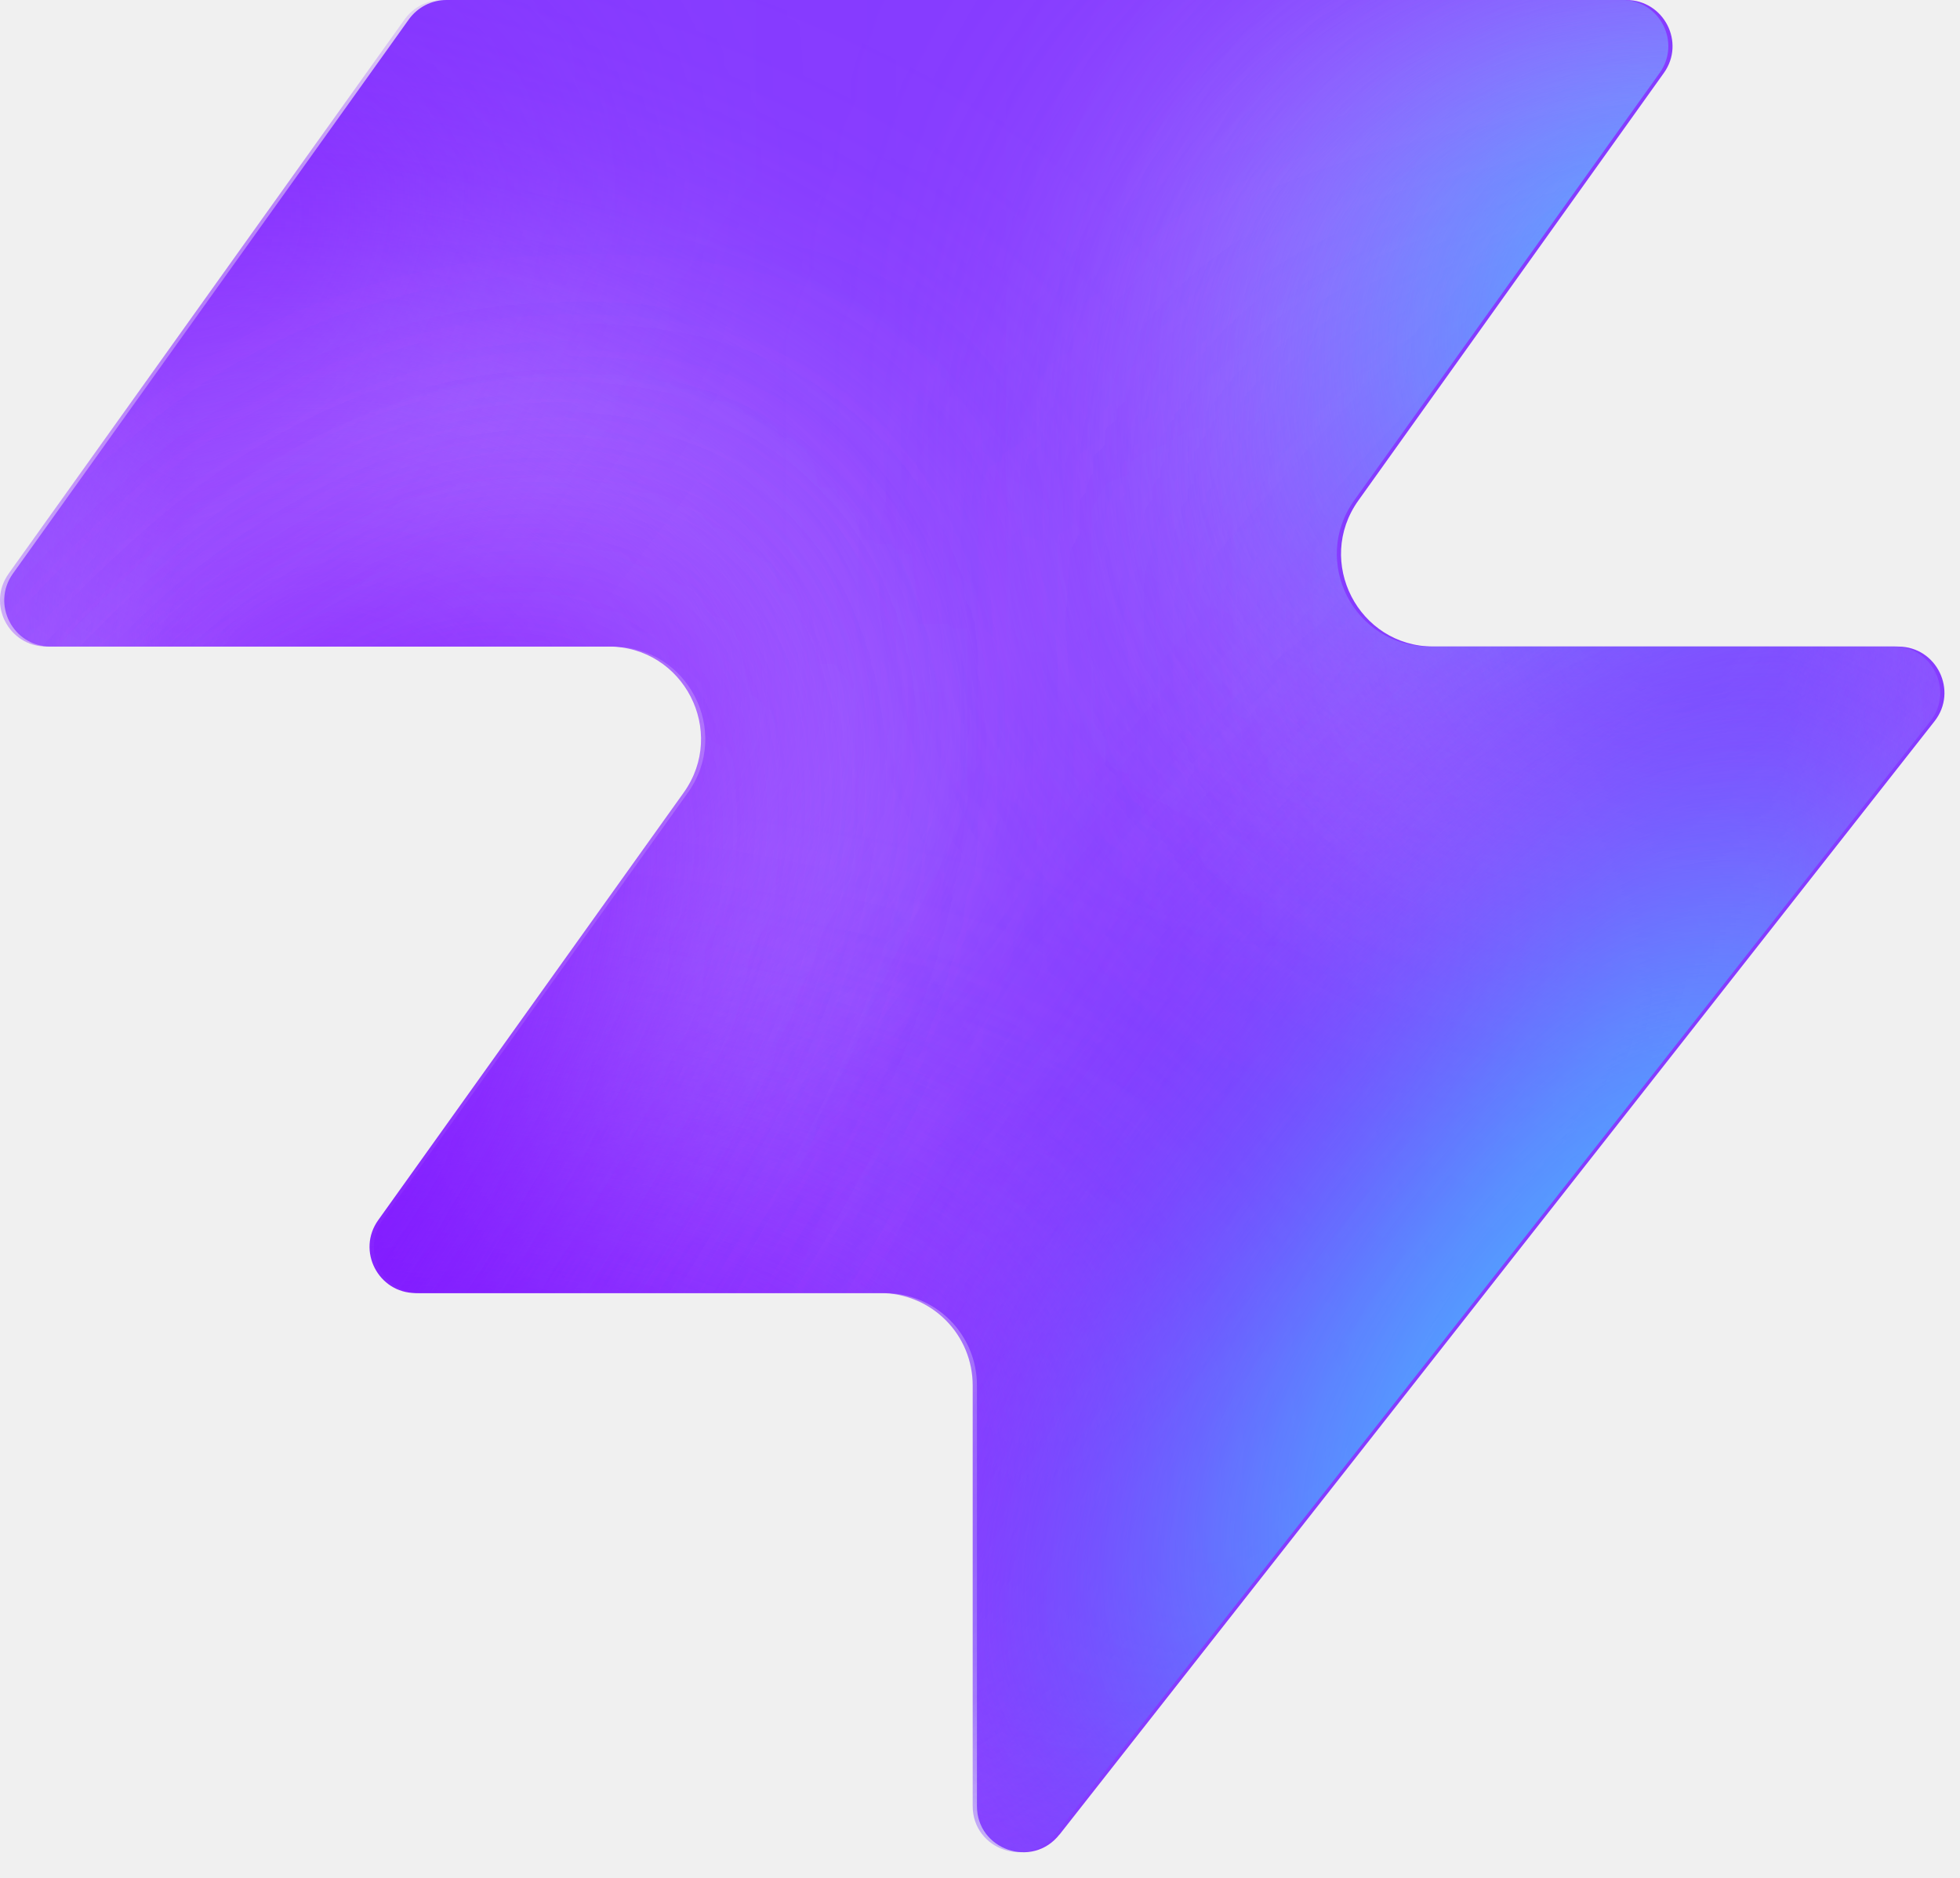
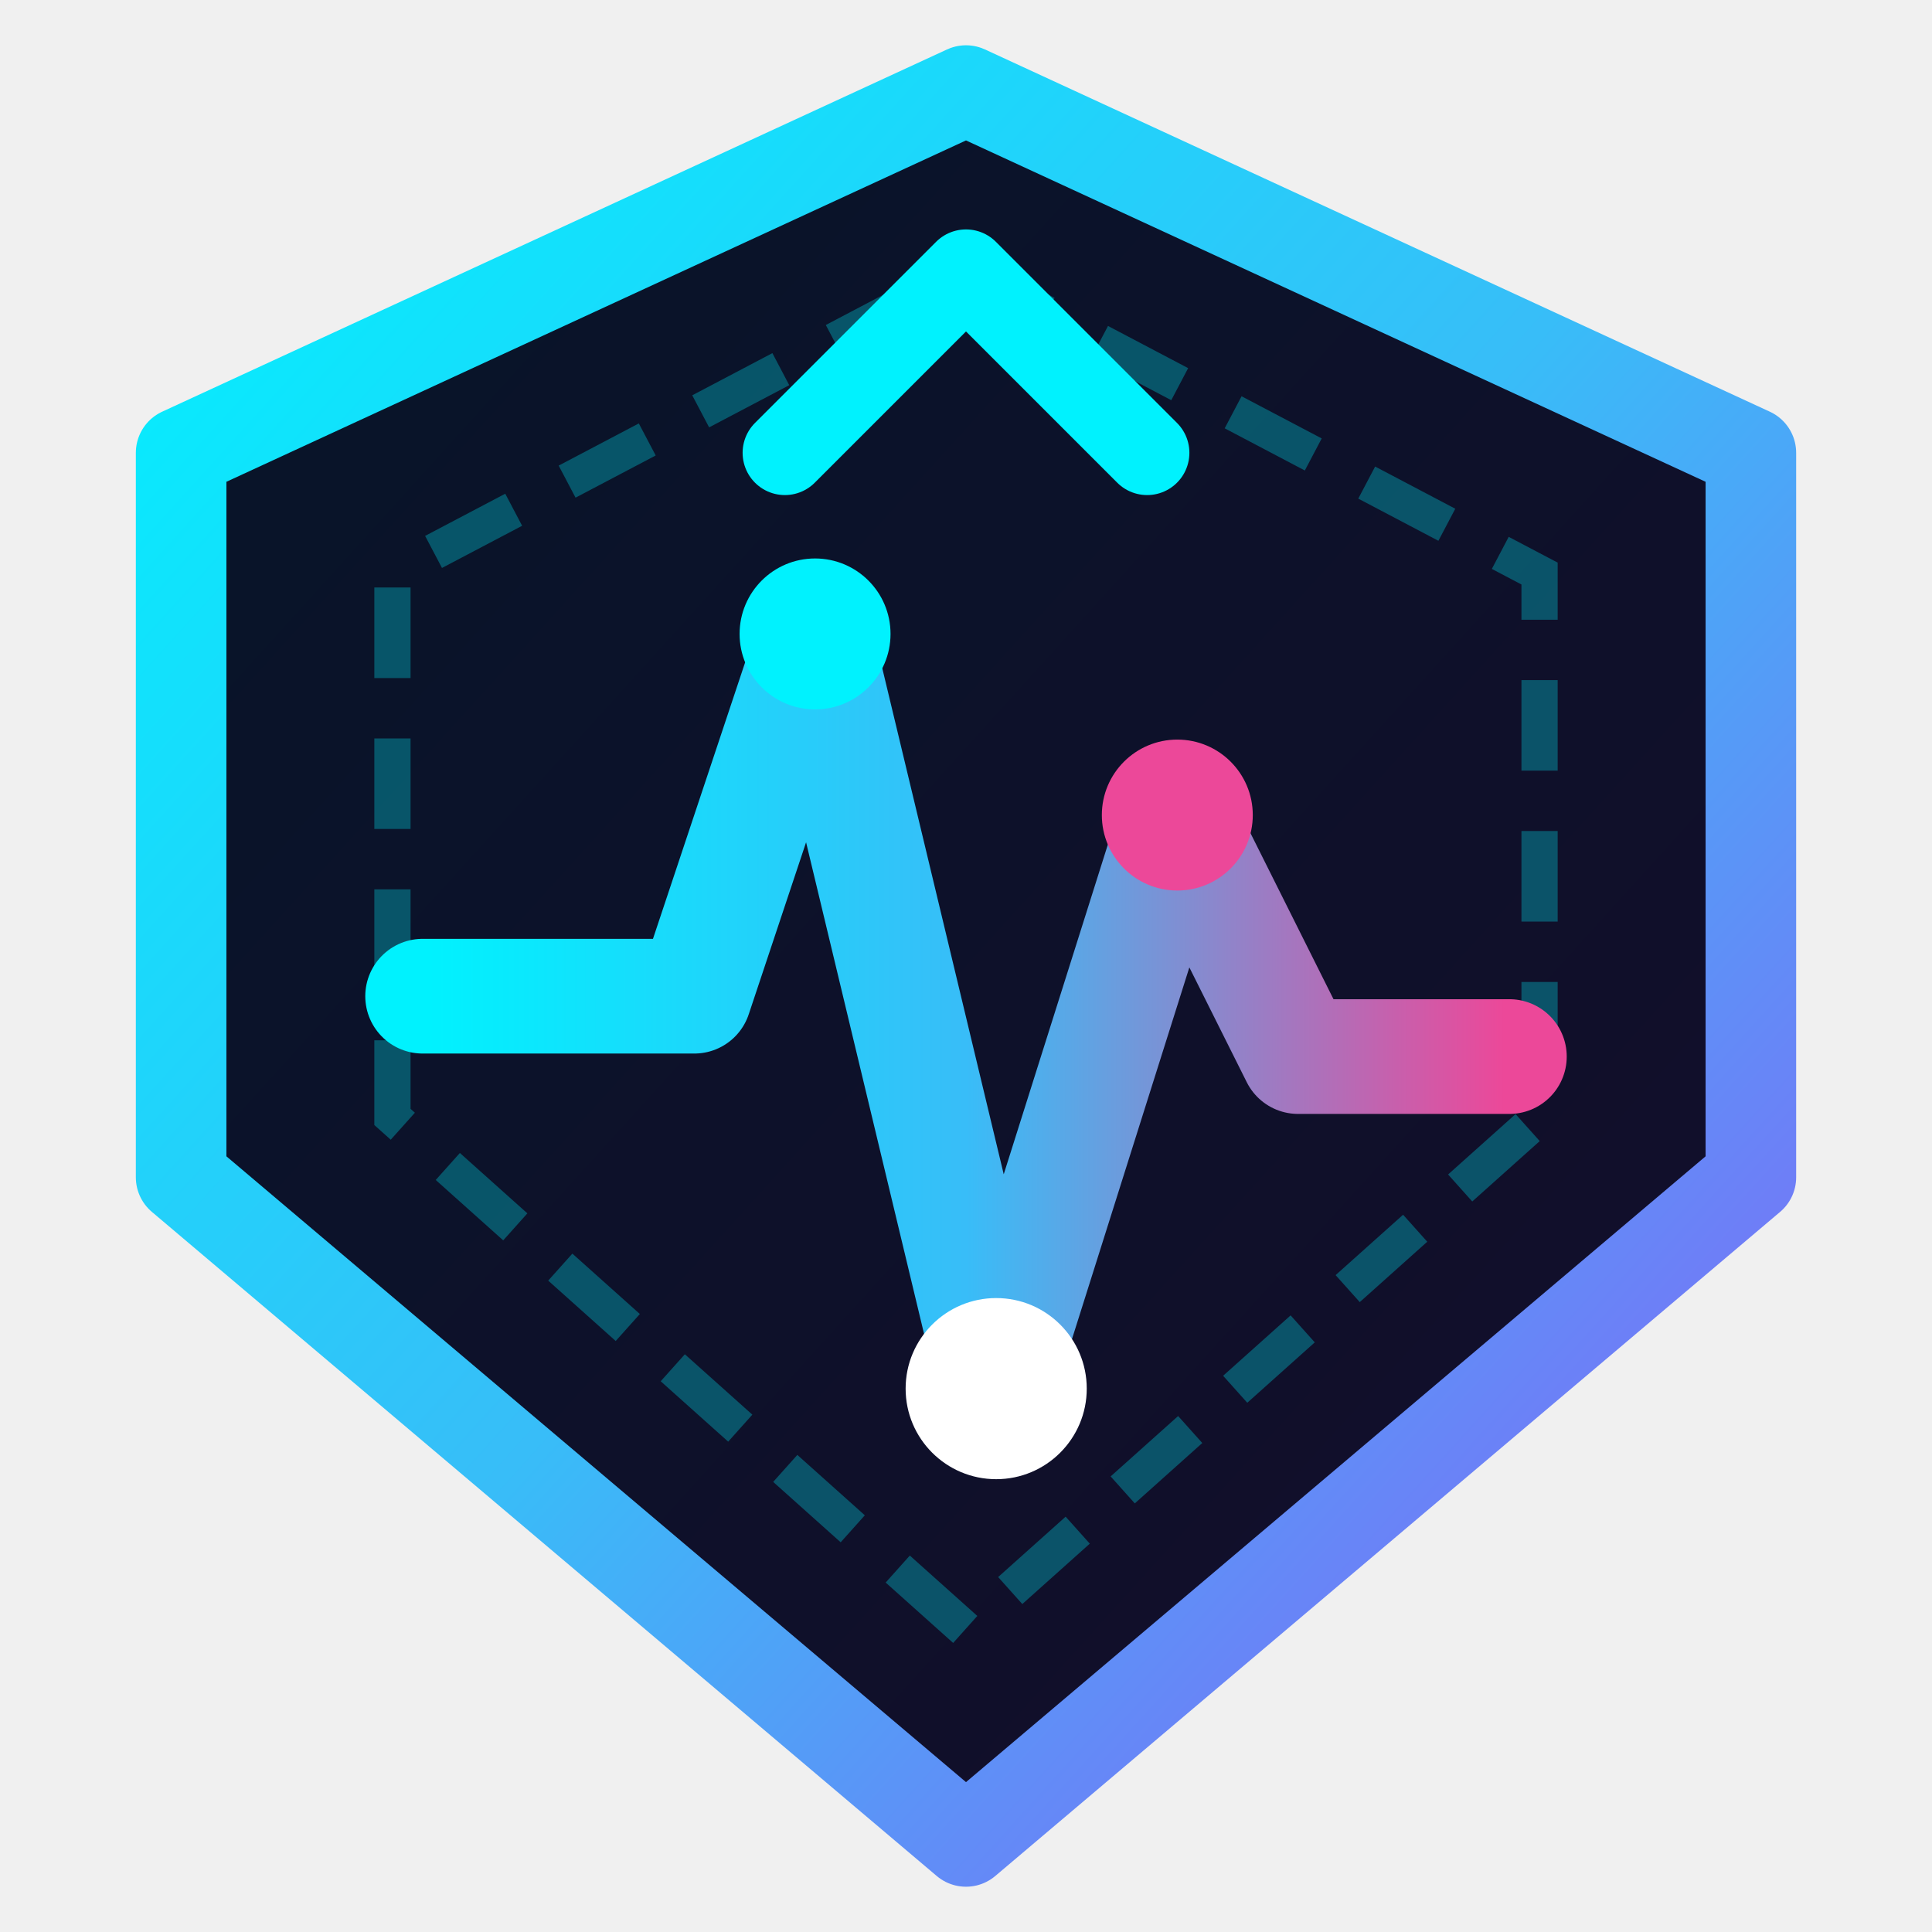
- <svg xmlns="http://www.w3.org/2000/svg" width="48" height="46" fill="none" viewBox="0 0 48 46">
-   <path fill="#863bff" d="M25.946 44.938c-.664.845-2.021.375-2.021-.698V33.937a2.26 2.26 0 0 0-2.262-2.262H10.287c-.92 0-1.456-1.04-.92-1.788l7.48-10.471c1.07-1.497 0-3.578-1.842-3.578H1.237c-.92 0-1.456-1.04-.92-1.788L10.013.474c.214-.297.556-.474.92-.474h28.894c.92 0 1.456 1.04.92 1.788l-7.48 10.471c-1.07 1.498 0 3.579 1.842 3.579h11.377c.943 0 1.473 1.088.89 1.83L25.947 44.94z" style="fill:#863bff;fill:color(display-p3 .525 .23 1);fill-opacity:1" />
-   <mask id="a" width="48" height="46" x="0" y="0" maskUnits="userSpaceOnUse" style="mask-type:alpha">
-     <path fill="#000" d="M25.842 44.938c-.664.844-2.021.375-2.021-.698V33.937a2.26 2.26 0 0 0-2.262-2.262H10.183c-.92 0-1.456-1.04-.92-1.788l7.48-10.471c1.07-1.498 0-3.579-1.842-3.579H1.133c-.92 0-1.456-1.04-.92-1.787L9.91.473c.214-.297.556-.474.92-.474h28.894c.92 0 1.456 1.04.92 1.788l-7.48 10.471c-1.07 1.498 0 3.578 1.842 3.578h11.377c.943 0 1.473 1.088.89 1.832L25.843 44.94z" style="fill:#000;fill-opacity:1" />
-   </mask>
-   <g mask="url(#a)">
-     <g filter="url(#b)">
-       <ellipse cx="5.508" cy="14.704" fill="#ede6ff" rx="5.508" ry="14.704" style="fill:#ede6ff;fill:color(display-p3 .927 .903 1);fill-opacity:1" transform="matrix(.00324 1 1 -.00324 -4.47 31.516)" />
-     </g>
-     <g filter="url(#c)">
-       <ellipse cx="10.399" cy="29.851" fill="#ede6ff" rx="10.399" ry="29.851" style="fill:#ede6ff;fill:color(display-p3 .927 .903 1);fill-opacity:1" transform="matrix(.00324 1 1 -.00324 -39.328 7.883)" />
-     </g>
-     <g filter="url(#d)">
-       <ellipse cx="5.508" cy="30.487" fill="#7e14ff" rx="5.508" ry="30.487" style="fill:#7e14ff;fill:color(display-p3 .492 .077 1);fill-opacity:1" transform="rotate(89.814 -25.913 -14.639)scale(1 -1)" />
-     </g>
-     <g filter="url(#e)">
-       <ellipse cx="5.508" cy="30.599" fill="#7e14ff" rx="5.508" ry="30.599" style="fill:#7e14ff;fill:color(display-p3 .492 .077 1);fill-opacity:1" transform="rotate(89.814 -32.644 -3.334)scale(1 -1)" />
-     </g>
-     <g filter="url(#f)">
-       <ellipse cx="5.508" cy="30.599" fill="#7e14ff" rx="5.508" ry="30.599" style="fill:#7e14ff;fill:color(display-p3 .492 .077 1);fill-opacity:1" transform="matrix(.00324 1 1 -.00324 -34.34 30.47)" />
-     </g>
-     <g filter="url(#g)">
-       <ellipse cx="14.072" cy="22.078" fill="#ede6ff" rx="14.072" ry="22.078" style="fill:#ede6ff;fill:color(display-p3 .927 .903 1);fill-opacity:1" transform="rotate(93.35 24.506 48.493)scale(-1 1)" />
-     </g>
-     <g filter="url(#h)">
-       <ellipse cx="3.47" cy="21.501" fill="#7e14ff" rx="3.47" ry="21.501" style="fill:#7e14ff;fill:color(display-p3 .492 .077 1);fill-opacity:1" transform="rotate(89.009 28.708 47.59)scale(-1 1)" />
-     </g>
-     <g filter="url(#i)">
-       <ellipse cx="3.47" cy="21.501" fill="#7e14ff" rx="3.47" ry="21.501" style="fill:#7e14ff;fill:color(display-p3 .492 .077 1);fill-opacity:1" transform="rotate(89.009 28.708 47.59)scale(-1 1)" />
-     </g>
-     <g filter="url(#j)">
-       <ellipse cx=".387" cy="8.972" fill="#7e14ff" rx="4.407" ry="29.108" style="fill:#7e14ff;fill:color(display-p3 .492 .077 1);fill-opacity:1" transform="rotate(39.51 .387 8.972)" />
-     </g>
-     <g filter="url(#k)">
-       <ellipse cx="47.523" cy="-6.092" fill="#7e14ff" rx="4.407" ry="29.108" style="fill:#7e14ff;fill:color(display-p3 .492 .077 1);fill-opacity:1" transform="rotate(37.892 47.523 -6.092)" />
-     </g>
-     <g filter="url(#l)">
-       <ellipse cx="41.412" cy="6.333" fill="#47bfff" rx="5.971" ry="9.665" style="fill:#47bfff;fill:color(display-p3 .28 .748 1);fill-opacity:1" transform="rotate(37.892 41.412 6.333)" />
-     </g>
-     <g filter="url(#m)">
-       <ellipse cx="-1.879" cy="38.332" fill="#7e14ff" rx="4.407" ry="29.108" style="fill:#7e14ff;fill:color(display-p3 .492 .077 1);fill-opacity:1" transform="rotate(37.892 -1.88 38.332)" />
-     </g>
-     <g filter="url(#n)">
-       <ellipse cx="-1.879" cy="38.332" fill="#7e14ff" rx="4.407" ry="29.108" style="fill:#7e14ff;fill:color(display-p3 .492 .077 1);fill-opacity:1" transform="rotate(37.892 -1.88 38.332)" />
-     </g>
-     <g filter="url(#o)">
-       <ellipse cx="35.651" cy="29.907" fill="#7e14ff" rx="4.407" ry="29.108" style="fill:#7e14ff;fill:color(display-p3 .492 .077 1);fill-opacity:1" transform="rotate(37.892 35.651 29.907)" />
-     </g>
-     <g filter="url(#p)">
-       <ellipse cx="38.418" cy="32.4" fill="#47bfff" rx="5.971" ry="15.297" style="fill:#47bfff;fill:color(display-p3 .28 .748 1);fill-opacity:1" transform="rotate(37.892 38.418 32.4)" />
-     </g>
-   </g>
+ <svg xmlns="http://www.w3.org/2000/svg" viewBox="0 0 64 64" fill="none">
  <defs>
-     <filter id="b" width="60.045" height="41.654" x="-19.77" y="16.149" color-interpolation-filters="sRGB" filterUnits="userSpaceOnUse">
-       <feFlood flood-opacity="0" result="BackgroundImageFix" />
-       <feBlend in="SourceGraphic" in2="BackgroundImageFix" result="shape" />
-       <feGaussianBlur result="effect1_foregroundBlur_2002_17158" stdDeviation="7.659" />
-     </filter>
-     <filter id="c" width="90.34" height="51.437" x="-54.613" y="-7.533" color-interpolation-filters="sRGB" filterUnits="userSpaceOnUse">
-       <feFlood flood-opacity="0" result="BackgroundImageFix" />
-       <feBlend in="SourceGraphic" in2="BackgroundImageFix" result="shape" />
-       <feGaussianBlur result="effect1_foregroundBlur_2002_17158" stdDeviation="7.659" />
-     </filter>
-     <filter id="d" width="79.355" height="29.4" x="-49.64" y="2.03" color-interpolation-filters="sRGB" filterUnits="userSpaceOnUse">
-       <feFlood flood-opacity="0" result="BackgroundImageFix" />
-       <feBlend in="SourceGraphic" in2="BackgroundImageFix" result="shape" />
-       <feGaussianBlur result="effect1_foregroundBlur_2002_17158" stdDeviation="4.596" />
-     </filter>
-     <filter id="e" width="79.579" height="29.4" x="-45.045" y="20.029" color-interpolation-filters="sRGB" filterUnits="userSpaceOnUse">
-       <feFlood flood-opacity="0" result="BackgroundImageFix" />
-       <feBlend in="SourceGraphic" in2="BackgroundImageFix" result="shape" />
-       <feGaussianBlur result="effect1_foregroundBlur_2002_17158" stdDeviation="4.596" />
-     </filter>
-     <filter id="f" width="79.579" height="29.4" x="-43.513" y="21.178" color-interpolation-filters="sRGB" filterUnits="userSpaceOnUse">
-       <feFlood flood-opacity="0" result="BackgroundImageFix" />
-       <feBlend in="SourceGraphic" in2="BackgroundImageFix" result="shape" />
-       <feGaussianBlur result="effect1_foregroundBlur_2002_17158" stdDeviation="4.596" />
-     </filter>
-     <filter id="g" width="74.749" height="58.852" x="15.756" y="-17.901" color-interpolation-filters="sRGB" filterUnits="userSpaceOnUse">
-       <feFlood flood-opacity="0" result="BackgroundImageFix" />
-       <feBlend in="SourceGraphic" in2="BackgroundImageFix" result="shape" />
-       <feGaussianBlur result="effect1_foregroundBlur_2002_17158" stdDeviation="7.659" />
-     </filter>
-     <filter id="h" width="61.377" height="25.362" x="23.548" y="2.284" color-interpolation-filters="sRGB" filterUnits="userSpaceOnUse">
-       <feFlood flood-opacity="0" result="BackgroundImageFix" />
-       <feBlend in="SourceGraphic" in2="BackgroundImageFix" result="shape" />
-       <feGaussianBlur result="effect1_foregroundBlur_2002_17158" stdDeviation="4.596" />
-     </filter>
-     <filter id="i" width="61.377" height="25.362" x="23.548" y="2.284" color-interpolation-filters="sRGB" filterUnits="userSpaceOnUse">
-       <feFlood flood-opacity="0" result="BackgroundImageFix" />
-       <feBlend in="SourceGraphic" in2="BackgroundImageFix" result="shape" />
-       <feGaussianBlur result="effect1_foregroundBlur_2002_17158" stdDeviation="4.596" />
-     </filter>
-     <filter id="j" width="56.045" height="63.649" x="-27.636" y="-22.853" color-interpolation-filters="sRGB" filterUnits="userSpaceOnUse">
-       <feFlood flood-opacity="0" result="BackgroundImageFix" />
-       <feBlend in="SourceGraphic" in2="BackgroundImageFix" result="shape" />
-       <feGaussianBlur result="effect1_foregroundBlur_2002_17158" stdDeviation="4.596" />
-     </filter>
-     <filter id="k" width="54.814" height="64.646" x="20.116" y="-38.415" color-interpolation-filters="sRGB" filterUnits="userSpaceOnUse">
-       <feFlood flood-opacity="0" result="BackgroundImageFix" />
-       <feBlend in="SourceGraphic" in2="BackgroundImageFix" result="shape" />
-       <feGaussianBlur result="effect1_foregroundBlur_2002_17158" stdDeviation="4.596" />
-     </filter>
-     <filter id="l" width="33.541" height="35.313" x="24.641" y="-11.323" color-interpolation-filters="sRGB" filterUnits="userSpaceOnUse">
-       <feFlood flood-opacity="0" result="BackgroundImageFix" />
-       <feBlend in="SourceGraphic" in2="BackgroundImageFix" result="shape" />
-       <feGaussianBlur result="effect1_foregroundBlur_2002_17158" stdDeviation="4.596" />
-     </filter>
-     <filter id="m" width="54.814" height="64.646" x="-29.286" y="6.009" color-interpolation-filters="sRGB" filterUnits="userSpaceOnUse">
-       <feFlood flood-opacity="0" result="BackgroundImageFix" />
-       <feBlend in="SourceGraphic" in2="BackgroundImageFix" result="shape" />
-       <feGaussianBlur result="effect1_foregroundBlur_2002_17158" stdDeviation="4.596" />
-     </filter>
-     <filter id="n" width="54.814" height="64.646" x="-29.286" y="6.009" color-interpolation-filters="sRGB" filterUnits="userSpaceOnUse">
-       <feFlood flood-opacity="0" result="BackgroundImageFix" />
-       <feBlend in="SourceGraphic" in2="BackgroundImageFix" result="shape" />
-       <feGaussianBlur result="effect1_foregroundBlur_2002_17158" stdDeviation="4.596" />
-     </filter>
-     <filter id="o" width="54.814" height="64.646" x="8.244" y="-2.416" color-interpolation-filters="sRGB" filterUnits="userSpaceOnUse">
-       <feFlood flood-opacity="0" result="BackgroundImageFix" />
-       <feBlend in="SourceGraphic" in2="BackgroundImageFix" result="shape" />
-       <feGaussianBlur result="effect1_foregroundBlur_2002_17158" stdDeviation="4.596" />
-     </filter>
-     <filter id="p" width="39.409" height="43.623" x="18.713" y="10.588" color-interpolation-filters="sRGB" filterUnits="userSpaceOnUse">
-       <feFlood flood-opacity="0" result="BackgroundImageFix" />
-       <feBlend in="SourceGraphic" in2="BackgroundImageFix" result="shape" />
-       <feGaussianBlur result="effect1_foregroundBlur_2002_17158" stdDeviation="4.596" />
-     </filter>
+     <linearGradient id="shieldBorder" x1="0%" y1="0%" x2="100%" y2="100%">
+       <stop offset="0%" stop-color="#00f2fe" />
+       <stop offset="50%" stop-color="#38bdf8" />
+       <stop offset="100%" stop-color="#8b5cf6" />
+     </linearGradient>
+     <linearGradient id="shieldFill" x1="0%" y1="0%" x2="100%" y2="100%">
+       <stop offset="0%" stop-color="#071529" />
+       <stop offset="100%" stop-color="#140d2b" />
+     </linearGradient>
+     <linearGradient id="pulseBolt" x1="0%" y1="0%" x2="100%" y2="0%">
+       <stop offset="0%" stop-color="#00f2fe" />
+       <stop offset="50%" stop-color="#38bdf8" />
+       <stop offset="100%" stop-color="#ec4899" />
+     </linearGradient>
  </defs>
+   <path d="M32 3 L58 15 L58 39 L32 61 L6 39 L6 15 Z" fill="url(#shieldFill)" stroke="url(#shieldBorder)" stroke-width="3" stroke-linejoin="round" />
+   <path d="M32 9 L51 19 L51 37 L32 54 L13 37 L13 19 Z" fill="none" stroke="rgba(0, 242, 254, 0.3)" stroke-width="1.2" stroke-dasharray="3 2" />
+   <path d="M14 33 L23 33 L27 21 L33 46 L39 27 L43 35 L50 35" fill="none" stroke="url(#pulseBolt)" stroke-width="3.8" stroke-linecap="round" stroke-linejoin="round" />
+   <path d="M26 15 L32 9 L38 15" fill="none" stroke="#00f2fe" stroke-width="2.8" stroke-linecap="round" stroke-linejoin="round" />
+   <circle cx="33" cy="46" r="3" fill="#ffffff" />
+   <circle cx="27" cy="21" r="2.5" fill="#00f2fe" />
+   <circle cx="39" cy="27" r="2.5" fill="#ec4899" />
</svg>
